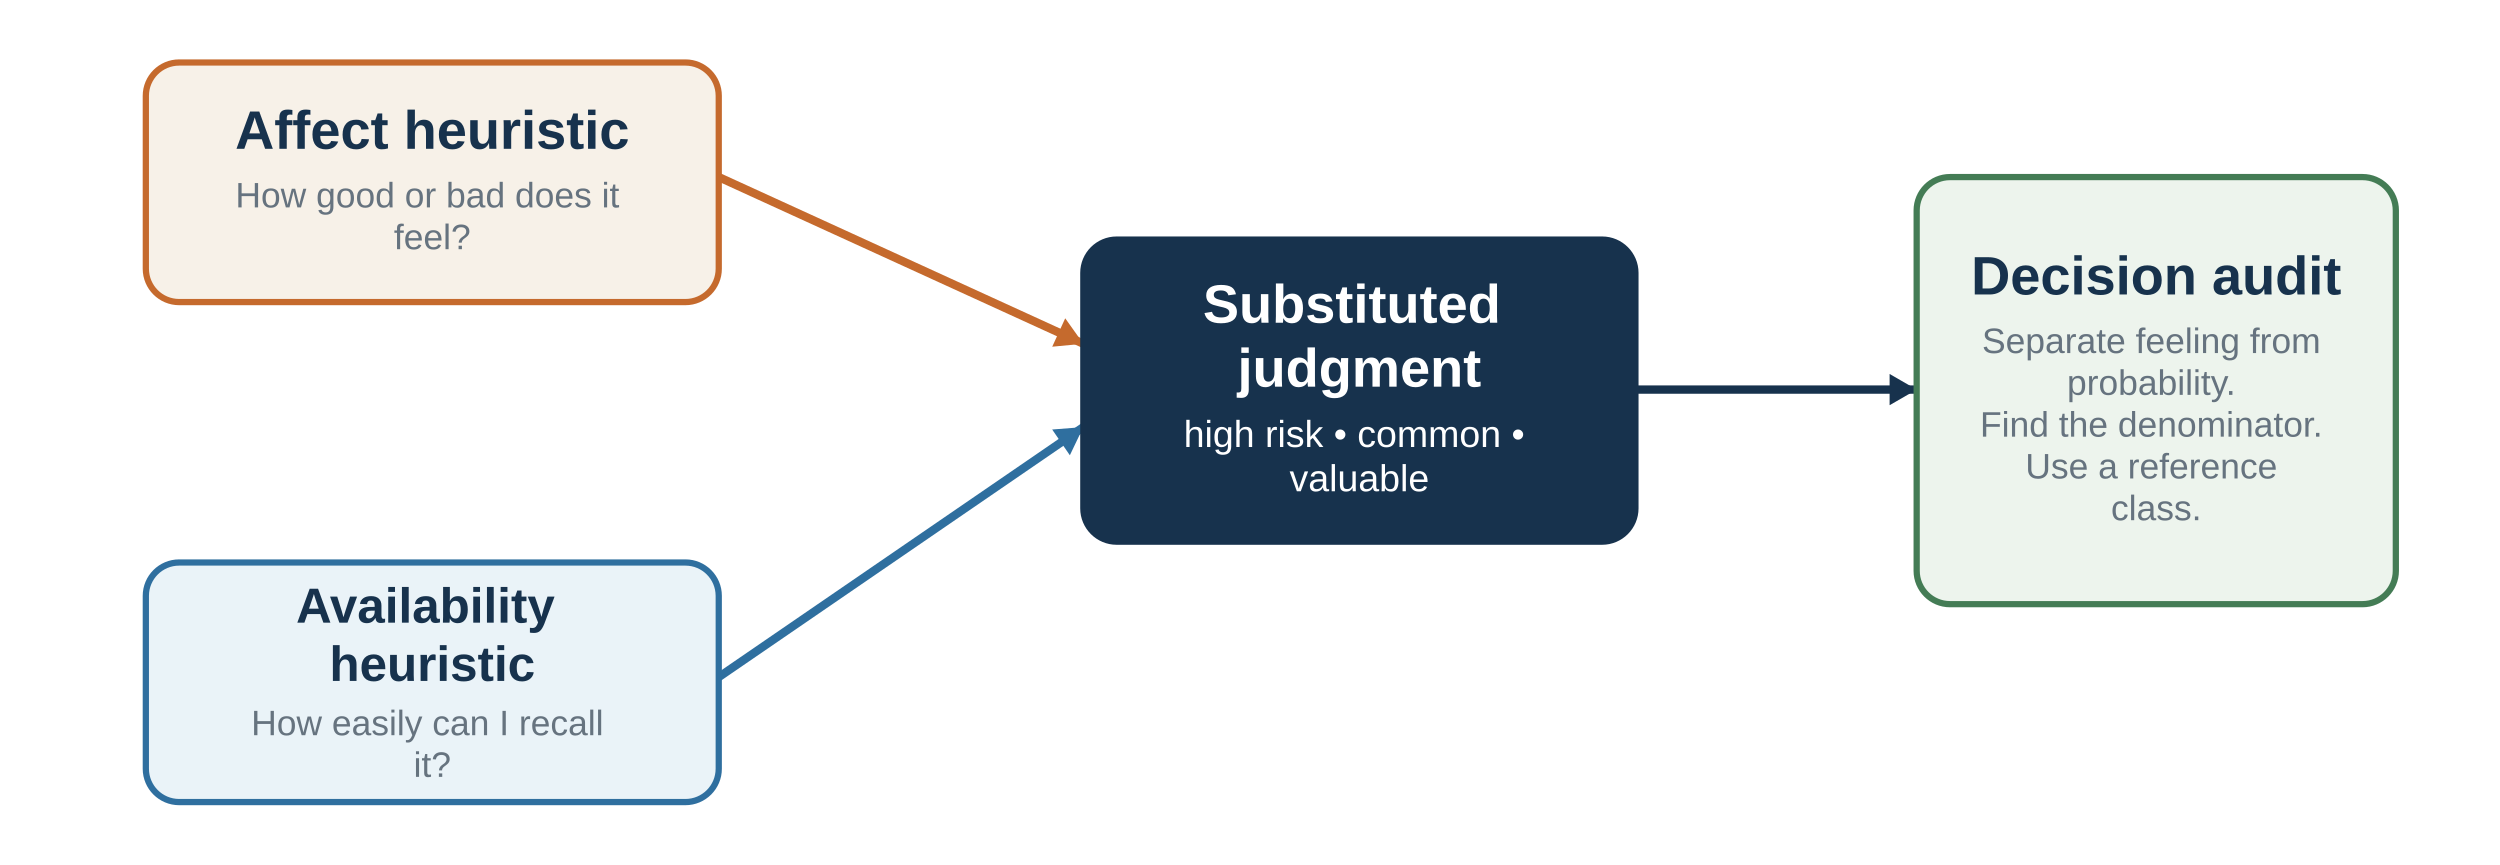
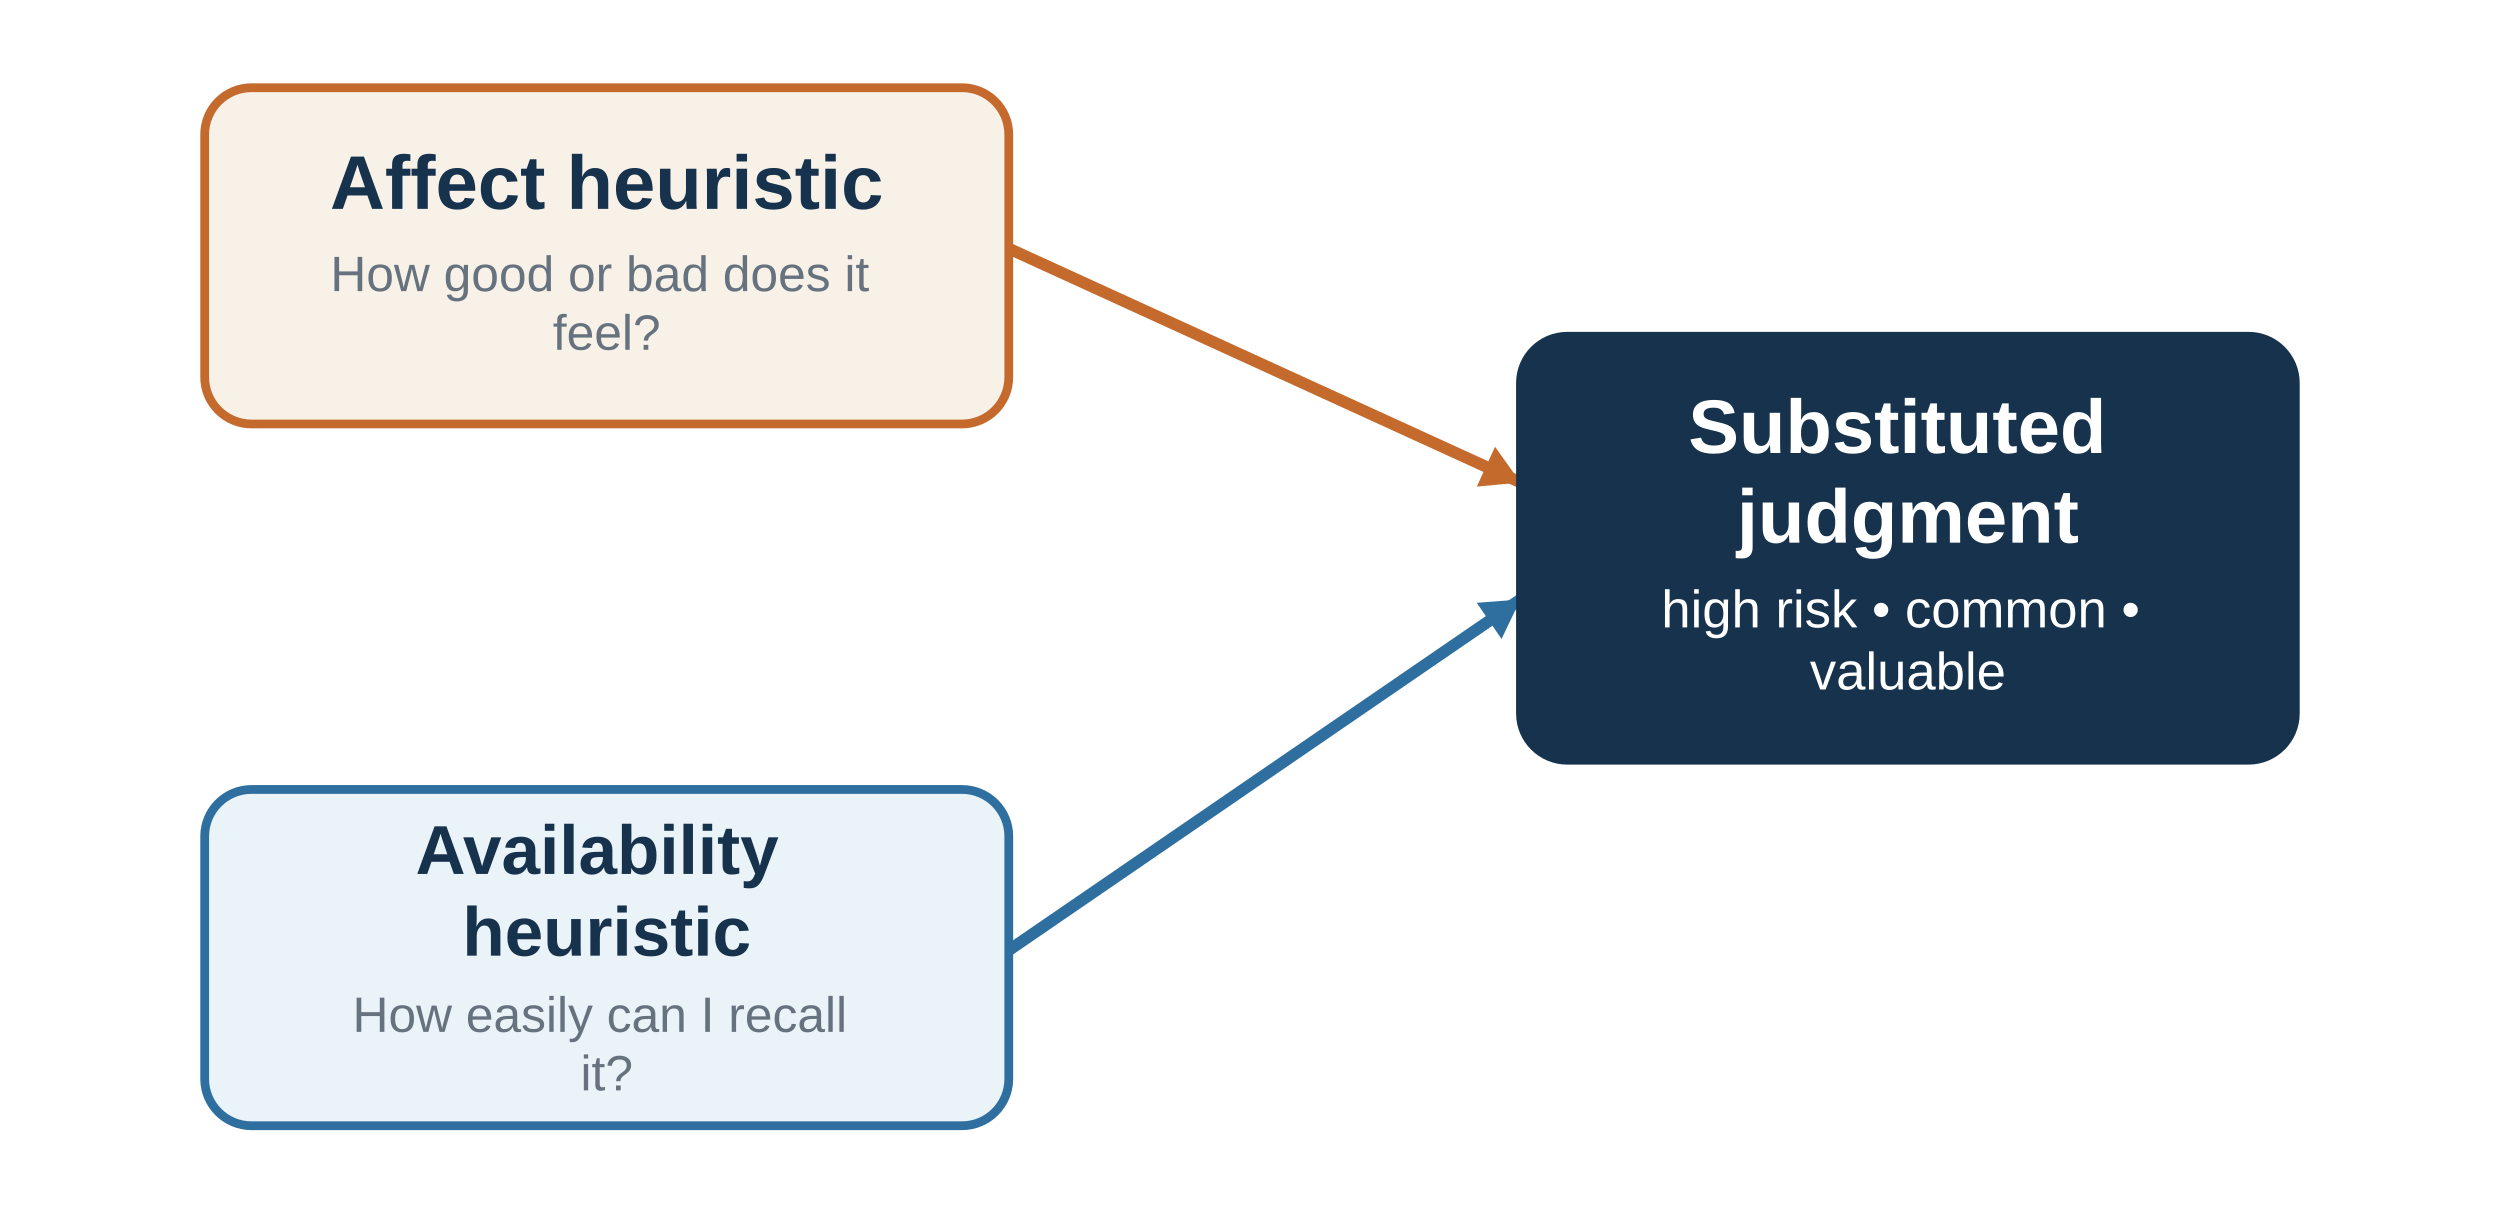
- <svg xmlns="http://www.w3.org/2000/svg" baseProfile="full" height="415" version="1.1" viewBox="0 120 1200 415" width="1200">
+ <svg xmlns="http://www.w3.org/2000/svg" baseProfile="full" height="415" version="1.1" viewBox="0 120 855 415" width="855">
  <defs />
  <rect fill="white" height="650" width="1200" x="0" y="0" />
  <rect fill="#f7f1e8" height="115" rx="16" ry="16" stroke="#c56a2d" stroke-width="3" width="275" x="70" y="150" />
  <text fill="#17324d" font-family="Arial, sans-serif" font-size="26" font-weight="bold" text-anchor="middle" x="207.5" y="191.44">
    <tspan x="207.5" dy="0">Affect heuristic</tspan>
  </text>
  <text fill="#66737f" font-family="Arial, sans-serif" font-size="17" font-weight="normal" text-anchor="middle" x="207.5" y="219.56">
    <tspan x="207.5" dy="0">How good or bad does it</tspan>
    <tspan x="207.5" dy="20.06">feel?</tspan>
  </text>
  <rect fill="#eaf3f8" height="115" rx="16" ry="16" stroke="#2f6f9f" stroke-width="3" width="275" x="70" y="390" />
  <text fill="#17324d" font-family="Arial, sans-serif" font-size="23.69" font-weight="bold" text-anchor="middle" x="207.5" y="418.896">
    <tspan x="207.5" dy="0">Availability</tspan>
    <tspan x="207.5" dy="27.948">heuristic</tspan>
  </text>
  <text fill="#66737f" font-family="Arial, sans-serif" font-size="17" font-weight="normal" text-anchor="middle" x="207.5" y="472.906">
    <tspan x="207.5" dy="0">How easily can I recall</tspan>
    <tspan x="207.5" dy="20">it?</tspan>
  </text>
  <line stroke="#c56a2d" stroke-width="4" x1="345" x2="520" y1="205" y2="285" />
  <polygon fill="#c56a2d" points="520,285 505.067,286.42 511.304,272.778" />
  <line stroke="#2f6f9f" stroke-width="4" x1="345" x2="520" y1="445" y2="325" />
  <polygon fill="#2f6f9f" points="520,325 513.528,338.532 505.045,326.161" />
  <rect fill="#17324d" height="145" rx="16" ry="16" stroke="#17324d" stroke-width="3" width="265" x="520" y="235" />
  <text fill="white" font-family="Arial, sans-serif" font-size="26" font-weight="bold" text-anchor="middle" x="652.5" y="274.92">
    <tspan x="652.5" dy="0">Substituted</tspan>
    <tspan x="652.5" dy="30.68">judgment</tspan>
  </text>
  <text fill="white" font-family="Arial, sans-serif" font-size="18" font-weight="normal" text-anchor="middle" x="652.5" y="334.56">
    <tspan x="652.5" dy="0">high risk • common •</tspan>
    <tspan x="652.5" dy="21.24">valuable</tspan>
  </text>
-   <line stroke="#17324d" stroke-width="4" x1="785" x2="920" y1="307" y2="307" />
-   <polygon fill="#17324d" points="920,307 907.01,314.5 907.01,299.5" />
-   <rect fill="#edf4ed" height="205" rx="16" ry="16" stroke="#447c55" stroke-width="3" width="230" x="920" y="205" />
-   <text fill="#17324d" font-family="Arial, sans-serif" font-size="26" font-weight="bold" text-anchor="middle" x="1035" y="261.35">
-     <tspan x="1035" dy="0">Decision audit</tspan>
-   </text>
-   <text fill="#66737f" font-family="Arial, sans-serif" font-size="17" font-weight="normal" text-anchor="middle" x="1035" y="289.47">
-     <tspan x="1035" dy="0">Separate feeling from</tspan>
-     <tspan x="1035" dy="20.06">probability.</tspan>
-     <tspan x="1035" dy="20.06">Find the denominator.</tspan>
-     <tspan x="1035" dy="20.06">Use a reference</tspan>
-     <tspan x="1035" dy="20.06">class.</tspan>
-   </text>
</svg>
